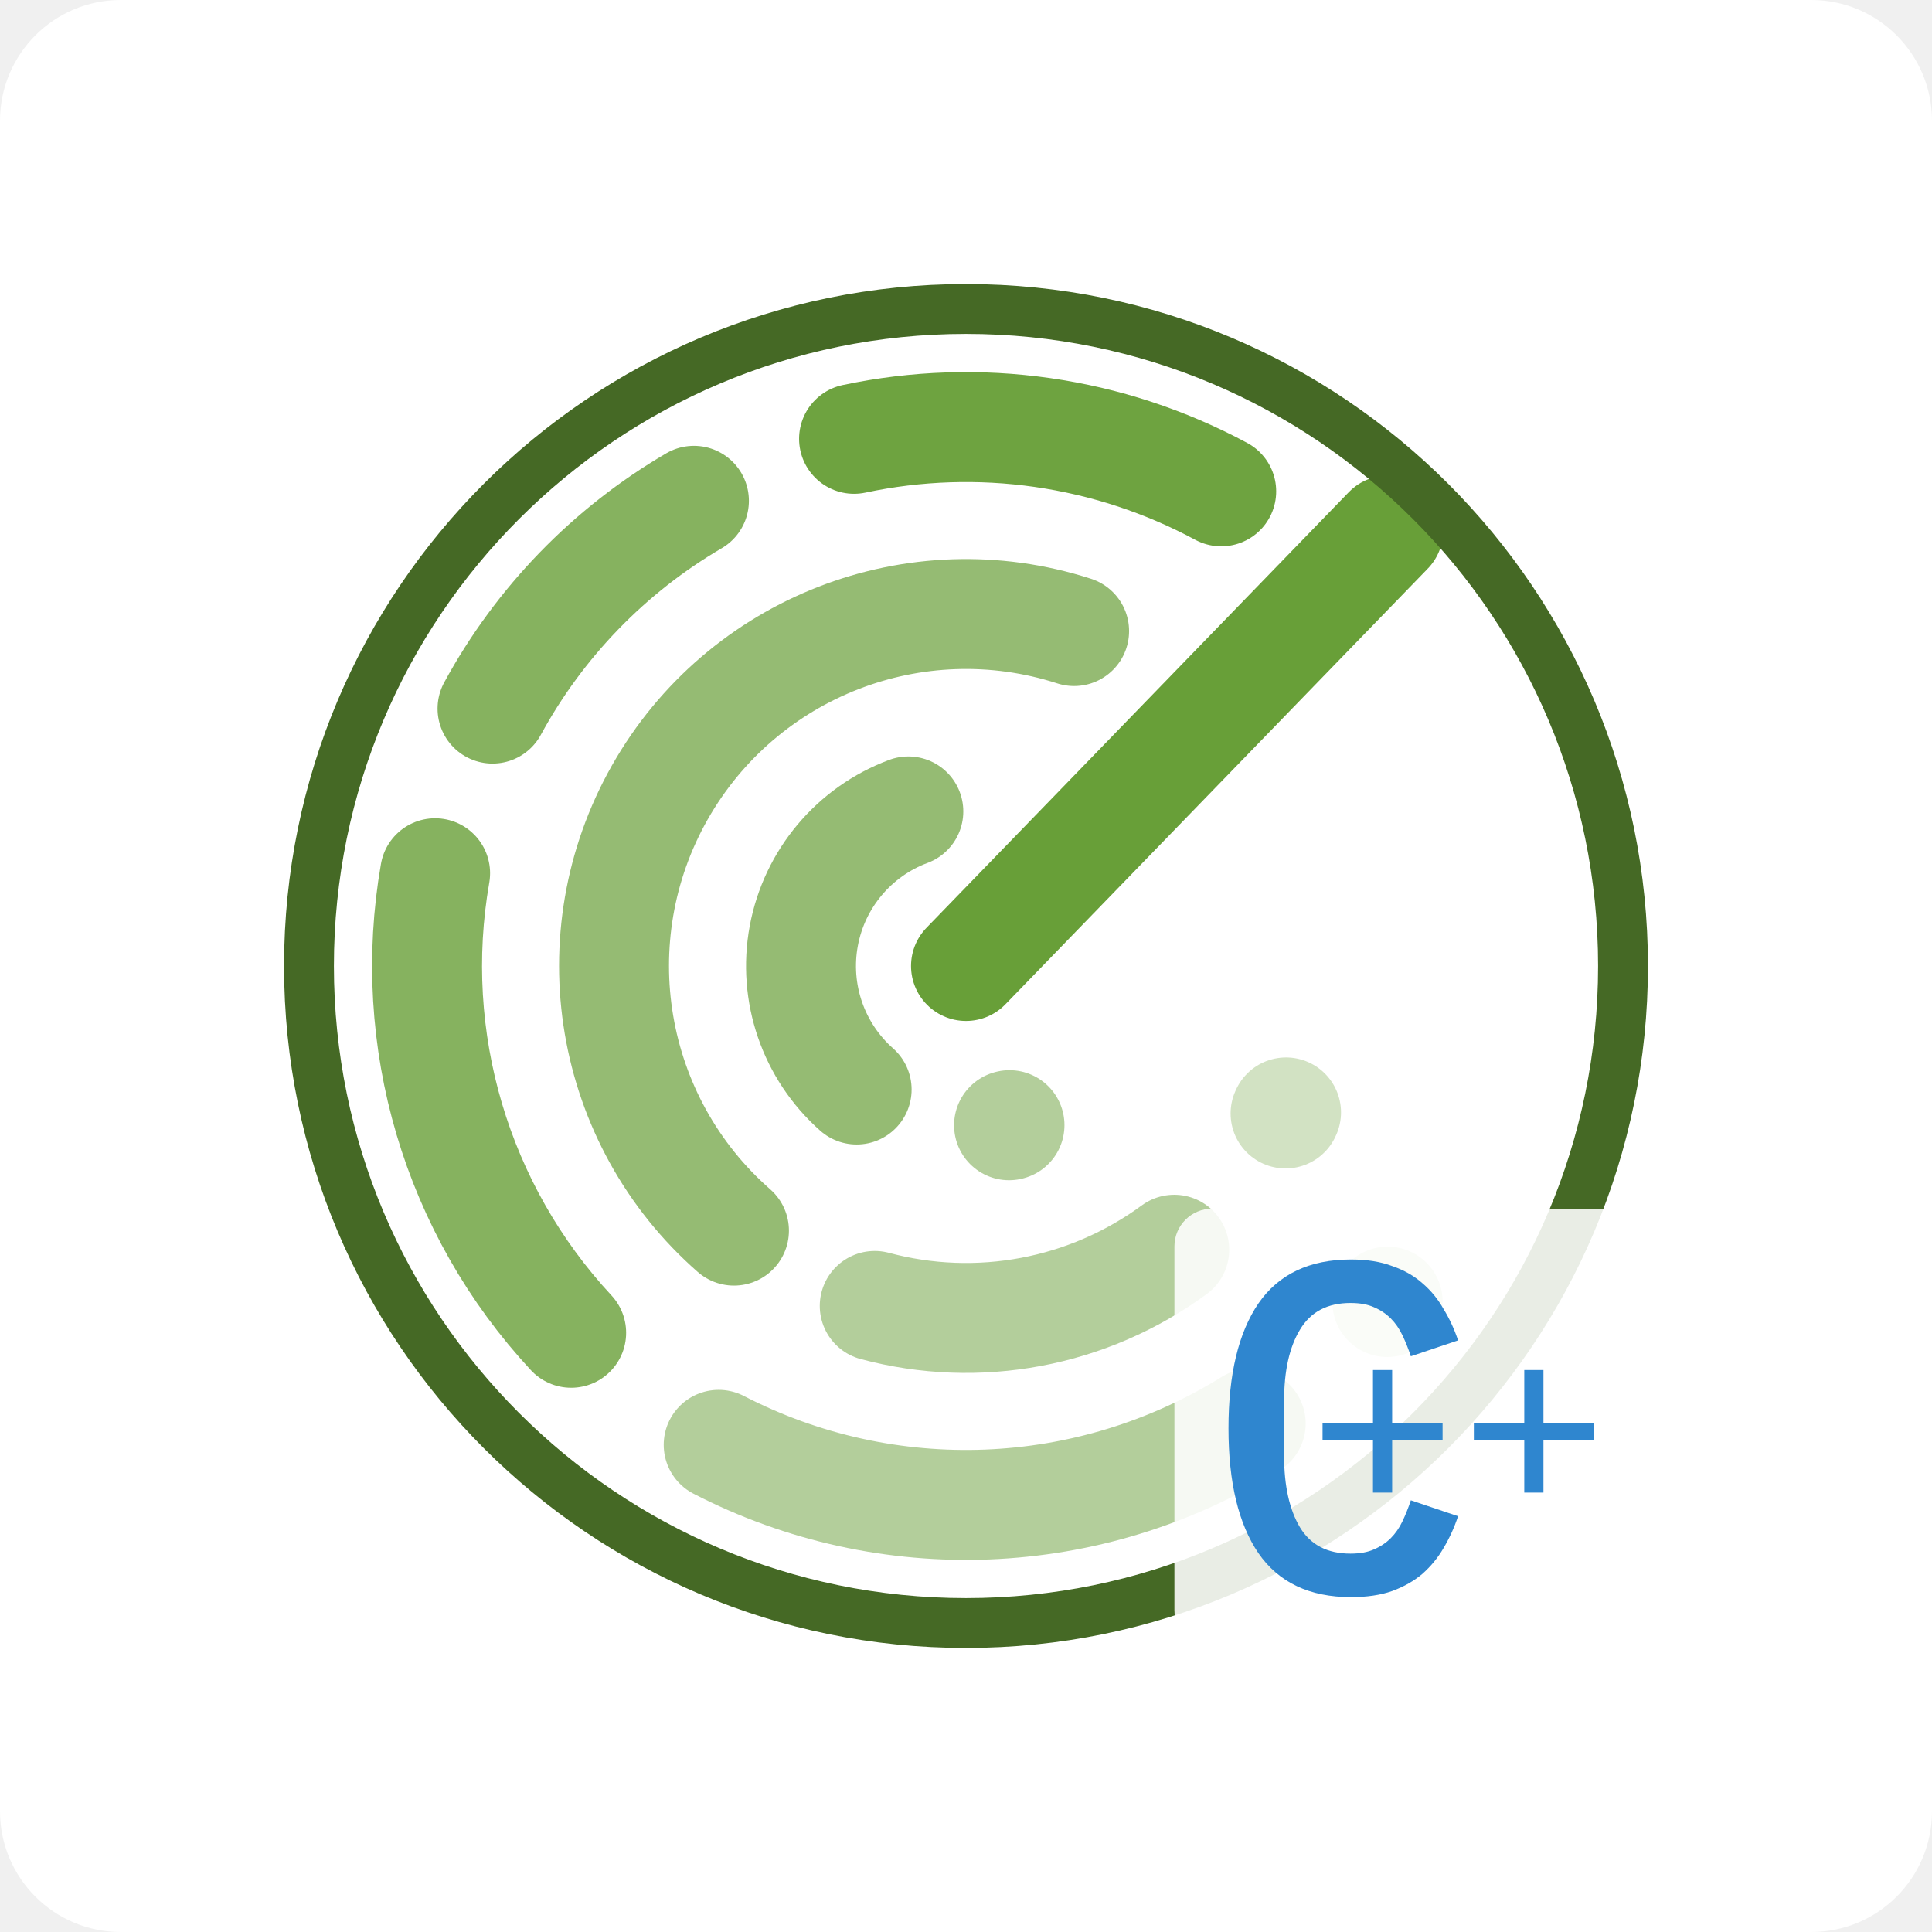
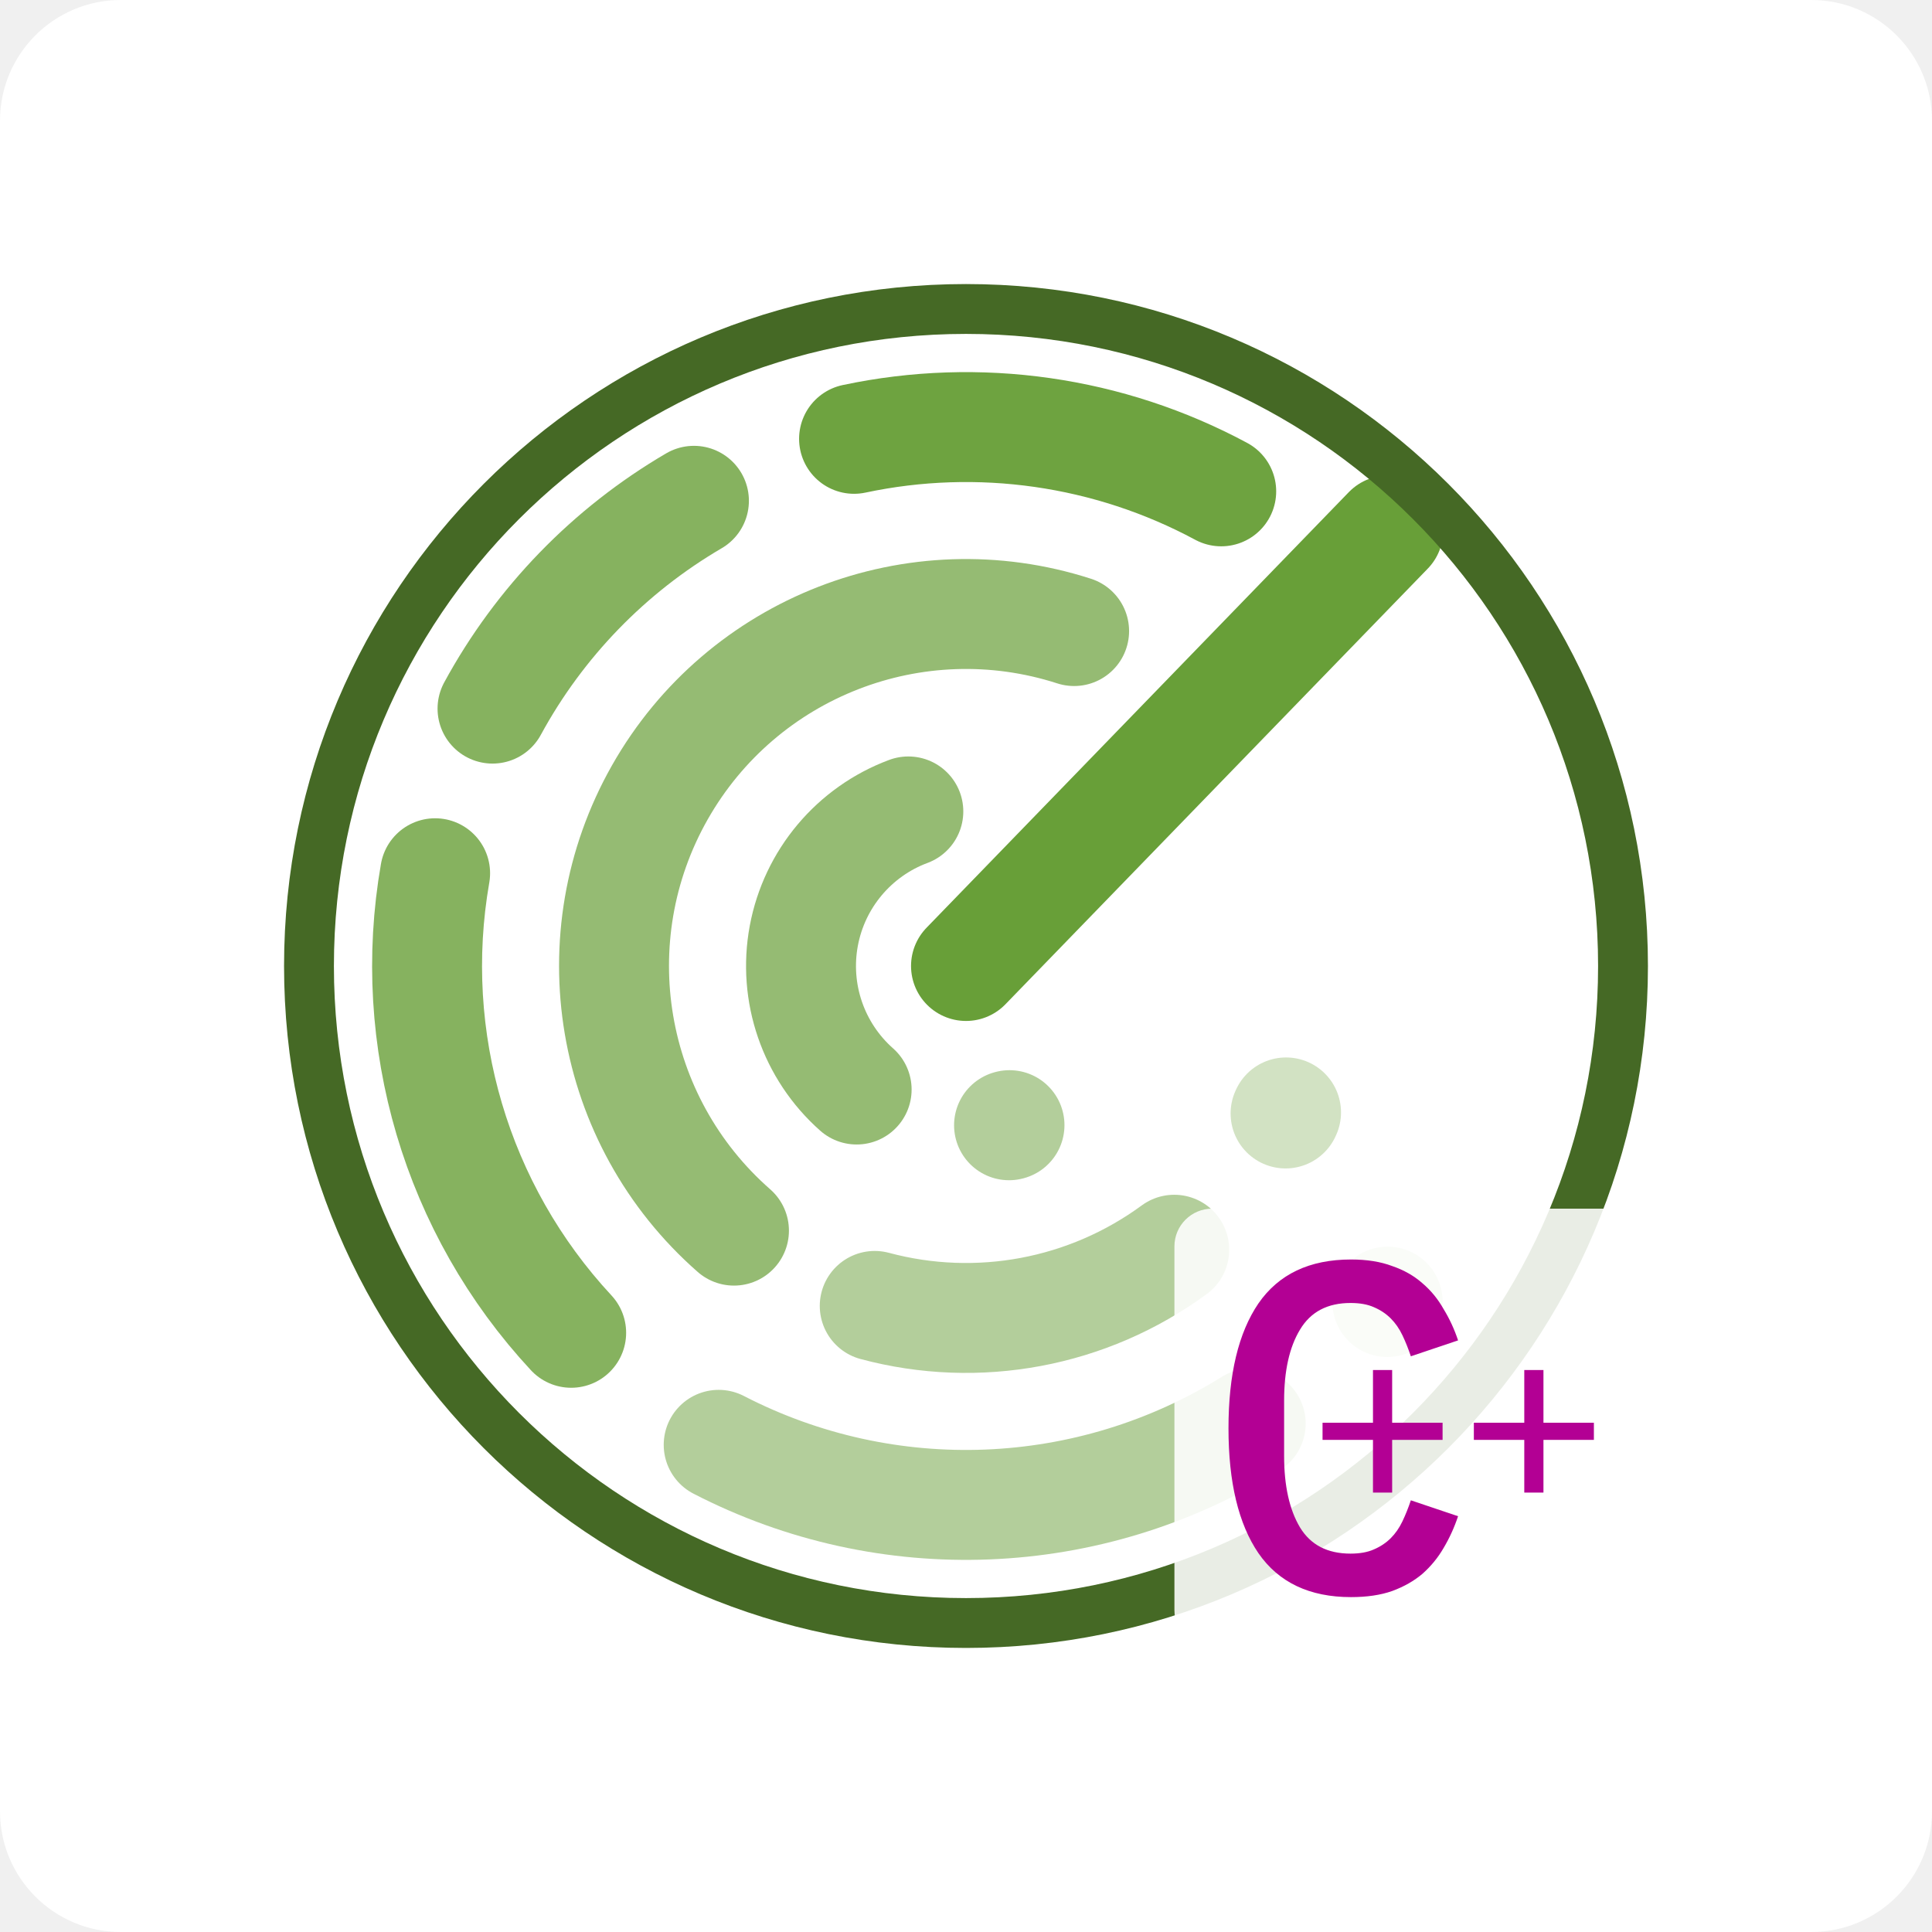
<svg xmlns="http://www.w3.org/2000/svg" width="512mm" height="512mm" viewBox="0 0 512 512" version="1.1" id="svg8">
  <defs id="defs2" />
  <g id="layer1" transform="translate(-22.60834,-57.68037)">
    <rect style="fill:#ffffff;fill-opacity:1;stroke:none;stroke-width:2.993" id="rect304" width="512" height="512" x="22.608" y="57.68" rx="32" />
    <g id="g1693" transform="matrix(3.303226,0,0,3.303226,-93.84415,-174.623)">
      <path style="fill:none;fill-rule:evenodd;stroke:#689f38;stroke-width:8.819;stroke-linecap:round;stroke-miterlimit:4;stroke-dasharray:none;stroke-opacity:0.3" id="path1917-8-3" d="m 146.581,174.754 a 43.236,43.236 0 0 1 -0.024,0.03" />
      <path id="path1917-8-3-3" style="fill:none;fill-rule:evenodd;stroke:#689f38;stroke-width:8.819;stroke-linecap:round;stroke-miterlimit:4;stroke-dasharray:none;stroke-opacity:0.3" d="m 138.431,159.573 a 28.236,28.236 0 0 1 -0.039,0.085" />
      <path style="fill:none;stroke:#689f38;stroke-width:8.819;stroke-linecap:round;stroke-linejoin:miter;stroke-miterlimit:4;stroke-dasharray:none;stroke-opacity:1" d="m 112.754,147.826 33.879,-34.948" id="path2823" />
      <path id="path1917-8-3-5" style="fill:none;fill-rule:evenodd;stroke:#689f38;stroke-width:8.819;stroke-linecap:round;stroke-miterlimit:4;stroke-dasharray:none;stroke-opacity:0.5" d="m 135.596,184.536 a 43.236,43.236 0 0 1 -42.684,1.705" />
      <path id="path1917-8-3-8" style="fill:none;fill-rule:evenodd;stroke:#689f38;stroke-width:8.819;stroke-linecap:round;stroke-miterlimit:4;stroke-dasharray:none;stroke-opacity:0.8" d="M 81.078,177.254 A 43.236,43.236 0 0 1 70.163,140.384" />
      <path id="path1917-8-3-36" style="fill:none;fill-rule:evenodd;stroke:#689f38;stroke-width:8.819;stroke-linecap:round;stroke-miterlimit:4;stroke-dasharray:none;stroke-opacity:0.8" d="M 74.768,127.177 A 43.236,43.236 0 0 1 90.927,110.504" />
      <path id="path1917-8-3-38" style="fill:none;fill-rule:evenodd;stroke:#689f38;stroke-width:8.819;stroke-linecap:round;stroke-miterlimit:4;stroke-dasharray:none;stroke-opacity:0.957" d="m 103.773,105.533 a 43.236,43.236 0 0 1 29.457,4.213" />
      <path style="fill:none;fill-rule:evenodd;stroke:#689f38;stroke-width:8.819;stroke-linecap:round;stroke-miterlimit:4;stroke-dasharray:none;stroke-opacity:0.5" id="path1917-8-3-3-7" d="m 129.462,170.589 a 28.236,28.236 0 0 1 -24.03,4.508" />
      <path style="fill:none;fill-rule:evenodd;stroke:#689f38;stroke-width:8.819;stroke-linecap:round;stroke-miterlimit:4;stroke-dasharray:none;stroke-opacity:0.7" id="path1917-8-3-3-8" d="M 94.139,169.057 A 28.236,28.236 0 0 1 88.195,133.893 28.236,28.236 0 0 1 121.428,120.955" />
      <path id="path1917-8-3-3-6-6" style="fill:none;fill-rule:evenodd;stroke:#689f38;stroke-width:8.819;stroke-linecap:round;stroke-miterlimit:4;stroke-dasharray:none;stroke-opacity:0.5" d="m 116.244,160.594 a 13.236,13.236 0 0 1 -0.037,0.01" />
      <path id="path1917-8-3-3-6-1" style="fill:none;fill-rule:evenodd;stroke:#689f38;stroke-width:8.819;stroke-linecap:round;stroke-miterlimit:4;stroke-dasharray:none;stroke-opacity:0.7" d="m 103.981,157.737 a 13.236,13.236 0 0 1 -4.24,-12.329 13.236,13.236 0 0 1 8.387,-9.983" />
      <circle style="fill:none;fill-rule:evenodd;stroke:#456925;stroke-width:4;stroke-miterlimit:4;stroke-dasharray:none;stroke-opacity:1" id="path1917" cx="112.754" cy="147.826" r="52.711" />
    </g>
    <g id="g2485" transform="translate(-3.538119,-0.7056563)">
      <rect style="fill:#ffffff;fill-opacity:0.882;stroke-width:1.303" id="rect253" width="125.488" height="116.417" x="337.381" y="378.692" rx="10" ry="10" />
-       <g id="g3659" transform="matrix(3.303226,0,0,3.303226,-167.1294,-123.1186)" style="stroke:none;stroke-width:0.758;stroke-dasharray:none;stroke-opacity:1;fill:#2f86cf;fill-opacity:1">
-         <g aria-label="C" id="text362" style="font-weight:500;font-size:37.515px;font-family:'IBM Plex Mono';-inkscape-font-specification:'IBM Plex Mono Medium';fill:#2f86cf;stroke:none;stroke-width:0.758;stroke-dasharray:none;stroke-opacity:1;fill-opacity:1" />
-         <g id="g1253" transform="translate(1.144264,-3.203939)" style="stroke:none;stroke-width:0.758;stroke-dasharray:none;stroke-opacity:1;fill:#2f86cf;fill-opacity:1">
-           <path d="m 165.755,186.284 q -4.99,0 -7.428,-3.526 -2.401,-3.526 -2.401,-10.017 0,-6.49 2.401,-10.017 2.438,-3.526 7.428,-3.526 1.913,0 3.301,0.525 1.426,0.488 2.438,1.388 1.013,0.863 1.688,2.063 0.713,1.163 1.163,2.514 l -3.789,1.276 q -0.3,-0.9 -0.675,-1.688 -0.375,-0.788 -0.938,-1.351 -0.563,-0.563 -1.351,-0.9 -0.75,-0.338 -1.876,-0.338 -2.776,0 -4.052,2.138 -1.276,2.101 -1.276,5.702 v 4.427 q 0,3.601 1.276,5.74 1.276,2.101 4.052,2.101 1.125,0 1.876,-0.338 0.788,-0.338 1.351,-0.9 0.563,-0.563 0.938,-1.351 0.375,-0.788 0.675,-1.688 l 3.789,1.276 q -0.45,1.351 -1.163,2.551 -0.675,1.163 -1.688,2.063 -1.013,0.863 -2.438,1.388 -1.388,0.488 -3.301,0.488 z" style="font-weight:500;font-size:37.515px;font-family:'IBM Plex Mono';-inkscape-font-specification:'IBM Plex Mono Medium';fill:#2f86cf;stroke:none;stroke-width:0.758;stroke-dasharray:none;stroke-opacity:1;fill-opacity:1" id="path1199" />
-           <g aria-label="++" id="text1072" style="font-size:20.231px;font-family:'IBM Plex Mono';-inkscape-font-specification:'IBM Plex Mono';fill:#2f86cf;stroke:none;stroke-width:0.758;stroke-dasharray:none;stroke-opacity:1;fill-opacity:1">
-             <path d="m 167.518,177.898 v -4.228 h -4.046 v -1.376 h 4.046 v -4.228 h 1.538 v 4.228 h 4.046 v 1.376 h -4.046 v 4.228 z" style="stroke:none;stroke-width:0.758;stroke-dasharray:none;stroke-opacity:1;fill:#2f86cf;fill-opacity:1" id="path1196" />
-             <path d="m 179.657,177.898 v -4.228 h -4.046 v -1.376 h 4.046 v -4.228 h 1.538 v 4.228 h 4.046 v 1.376 h -4.046 v 4.228 z" style="stroke:none;stroke-width:0.758;stroke-dasharray:none;stroke-opacity:1;fill:#2f86cf;fill-opacity:1" id="path1193" />
+       <g id="g3659" transform="matrix(3.303226,0,0,3.303226,-167.1294,-123.1186)" style="stroke:none;stroke-width:0.758;stroke-dasharray:none;stroke-opacity:1;fill:#b30094;fill-opacity:1">
+         <g aria-label="C" id="text362" style="font-weight:500;font-size:37.515px;font-family:'IBM Plex Mono';-inkscape-font-specification:'IBM Plex Mono Medium';fill:#b30094;stroke:none;stroke-width:0.758;stroke-dasharray:none;stroke-opacity:1;fill-opacity:1" />
+         <g id="g1253" transform="translate(1.144264,-3.203939)" style="stroke:none;stroke-width:0.758;stroke-dasharray:none;stroke-opacity:1;fill:#b30094;fill-opacity:1">
+           <path d="m 165.755,186.284 q -4.99,0 -7.428,-3.526 -2.401,-3.526 -2.401,-10.017 0,-6.49 2.401,-10.017 2.438,-3.526 7.428,-3.526 1.913,0 3.301,0.525 1.426,0.488 2.438,1.388 1.013,0.863 1.688,2.063 0.713,1.163 1.163,2.514 l -3.789,1.276 q -0.3,-0.9 -0.675,-1.688 -0.375,-0.788 -0.938,-1.351 -0.563,-0.563 -1.351,-0.9 -0.75,-0.338 -1.876,-0.338 -2.776,0 -4.052,2.138 -1.276,2.101 -1.276,5.702 v 4.427 q 0,3.601 1.276,5.74 1.276,2.101 4.052,2.101 1.125,0 1.876,-0.338 0.788,-0.338 1.351,-0.9 0.563,-0.563 0.938,-1.351 0.375,-0.788 0.675,-1.688 l 3.789,1.276 q -0.45,1.351 -1.163,2.551 -0.675,1.163 -1.688,2.063 -1.013,0.863 -2.438,1.388 -1.388,0.488 -3.301,0.488 z" style="font-weight:500;font-size:37.515px;font-family:'IBM Plex Mono';-inkscape-font-specification:'IBM Plex Mono Medium';fill:#b30094;stroke:none;stroke-width:0.758;stroke-dasharray:none;stroke-opacity:1;fill-opacity:1" id="path1199" />
+           <g aria-label="++" id="text1072" style="font-size:20.231px;font-family:'IBM Plex Mono';-inkscape-font-specification:'IBM Plex Mono';fill:#b30094;stroke:none;stroke-width:0.758;stroke-dasharray:none;stroke-opacity:1;fill-opacity:1">
+             <path d="m 167.518,177.898 v -4.228 h -4.046 v -1.376 h 4.046 v -4.228 h 1.538 v 4.228 h 4.046 v 1.376 h -4.046 v 4.228 z" style="stroke:none;stroke-width:0.758;stroke-dasharray:none;stroke-opacity:1;fill:#b30094;fill-opacity:1" id="path1196" />
+             <path d="m 179.657,177.898 v -4.228 h -4.046 v -1.376 h 4.046 v -4.228 h 1.538 v 4.228 h 4.046 v 1.376 h -4.046 v 4.228 z" style="stroke:none;stroke-width:0.758;stroke-dasharray:none;stroke-opacity:1;fill:#b30094;fill-opacity:1" id="path1193" />
          </g>
        </g>
      </g>
    </g>
  </g>
</svg>
